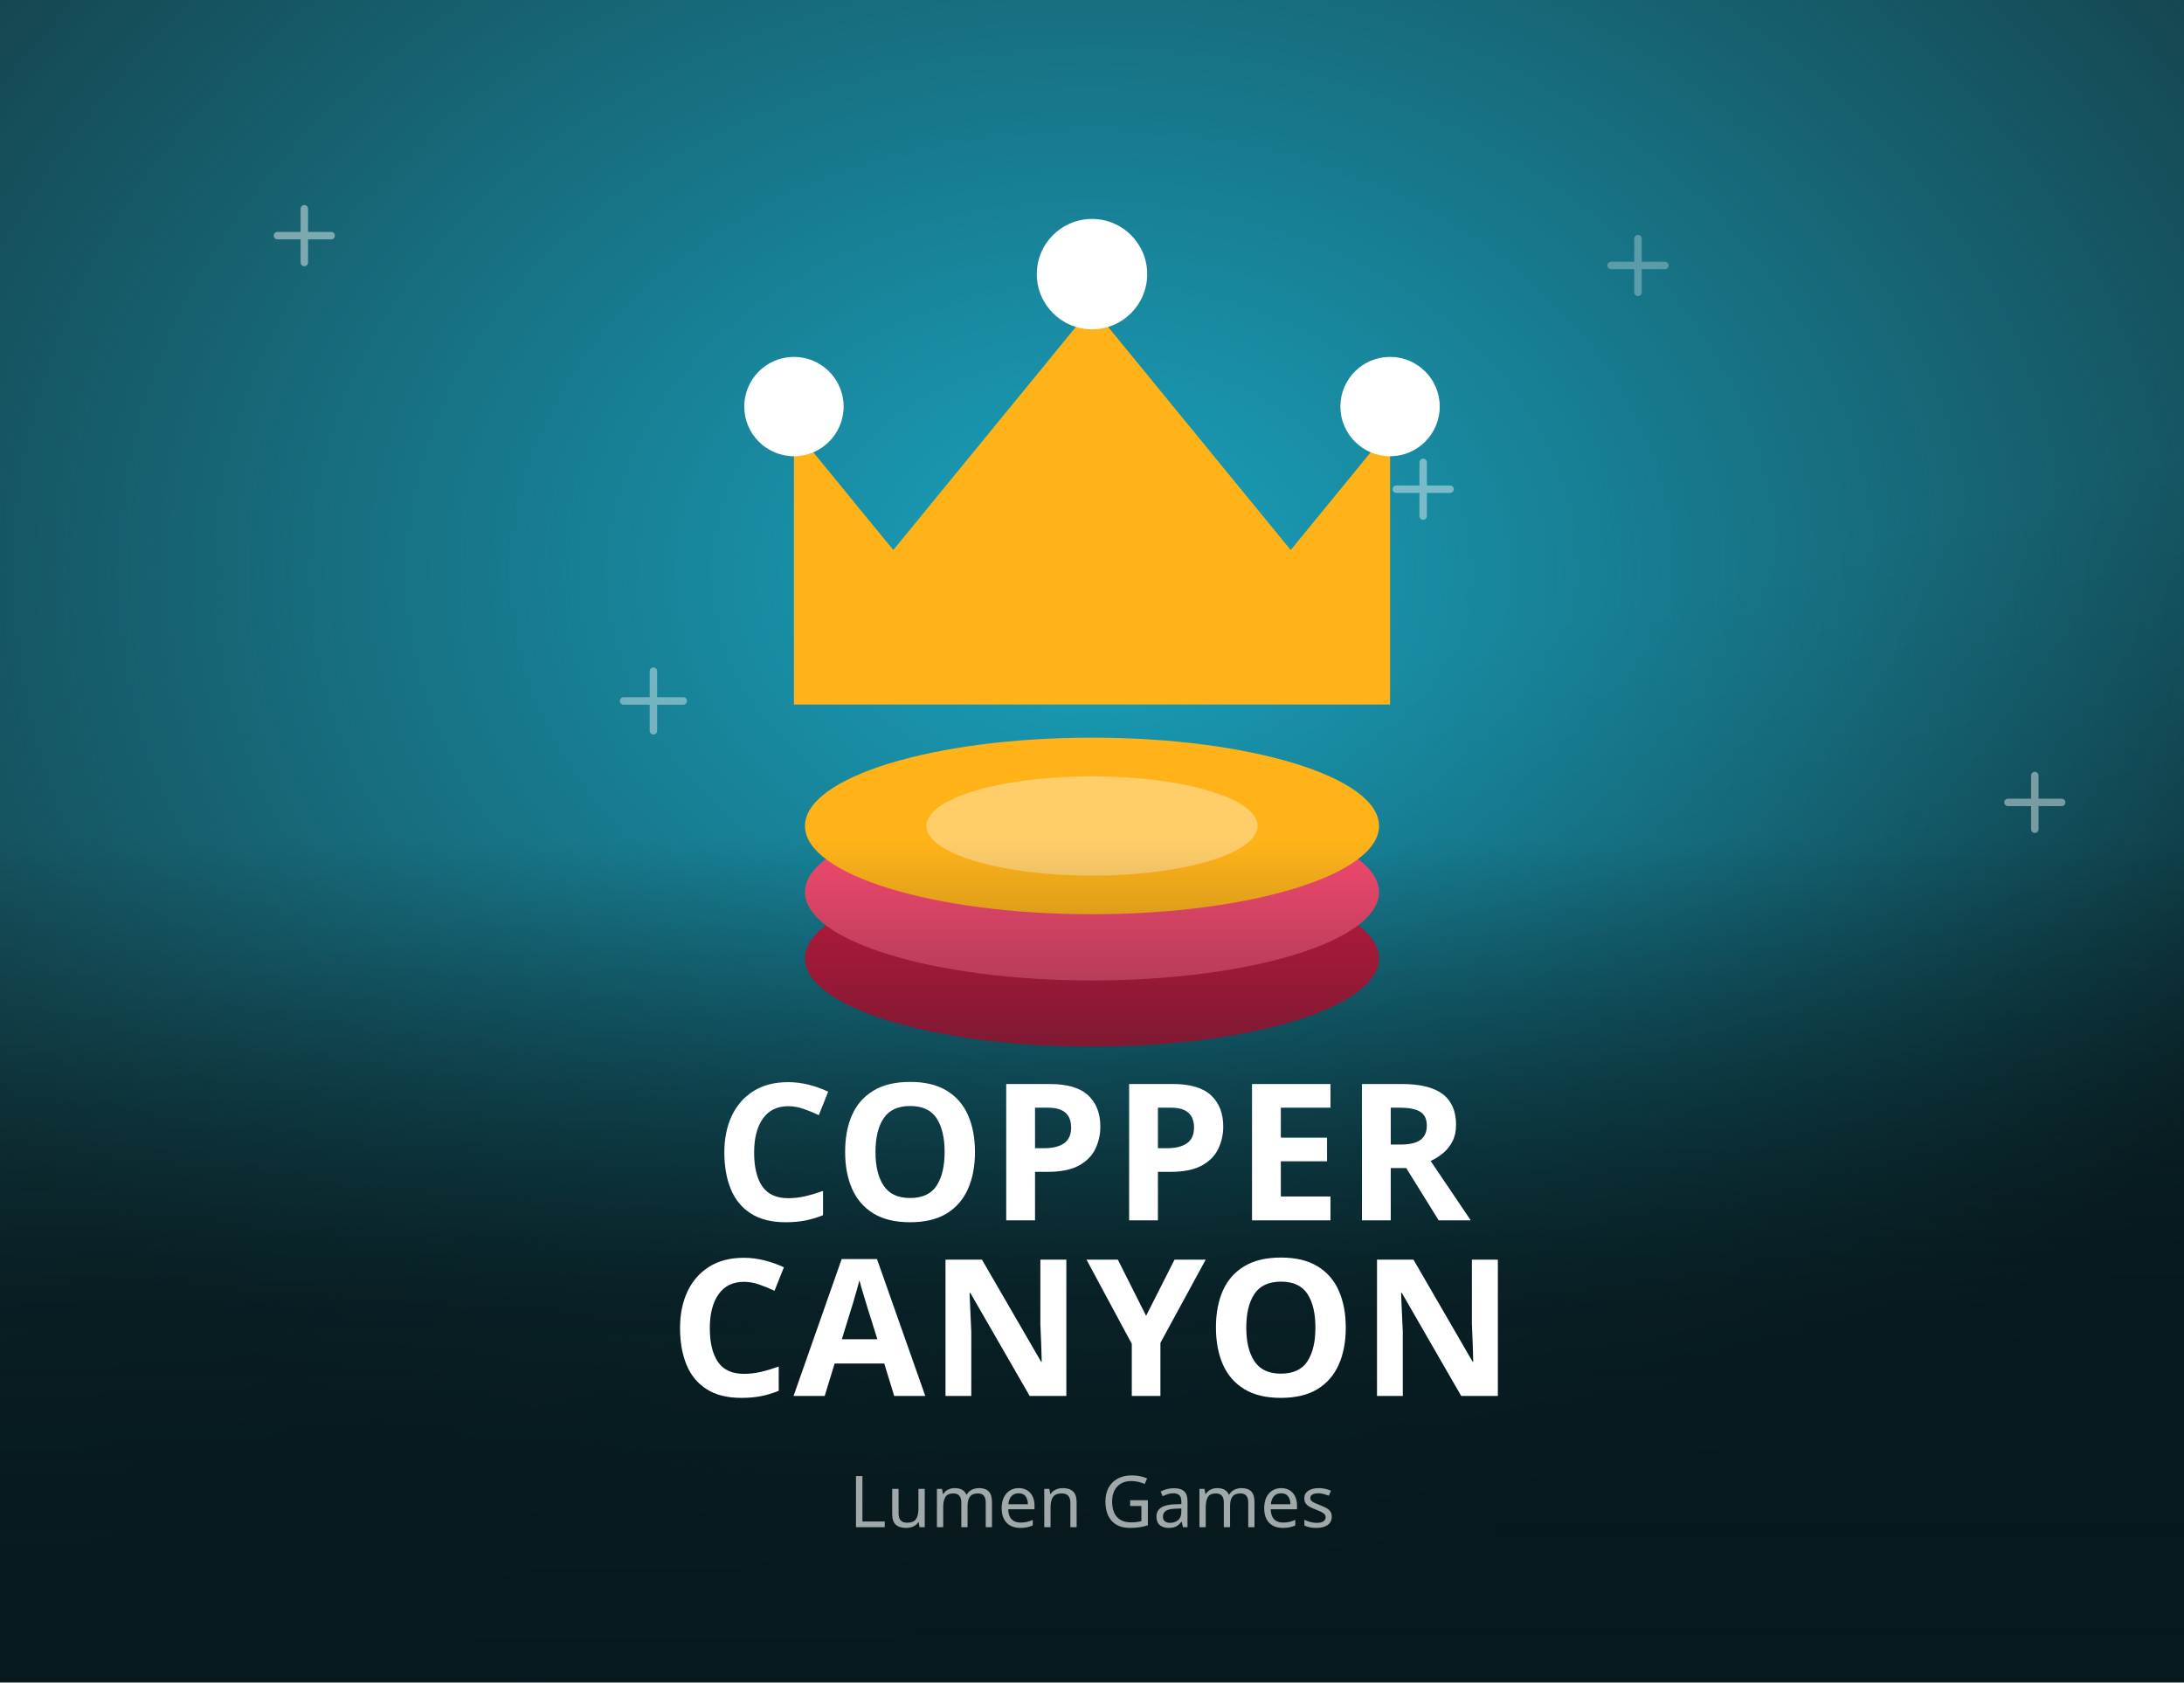
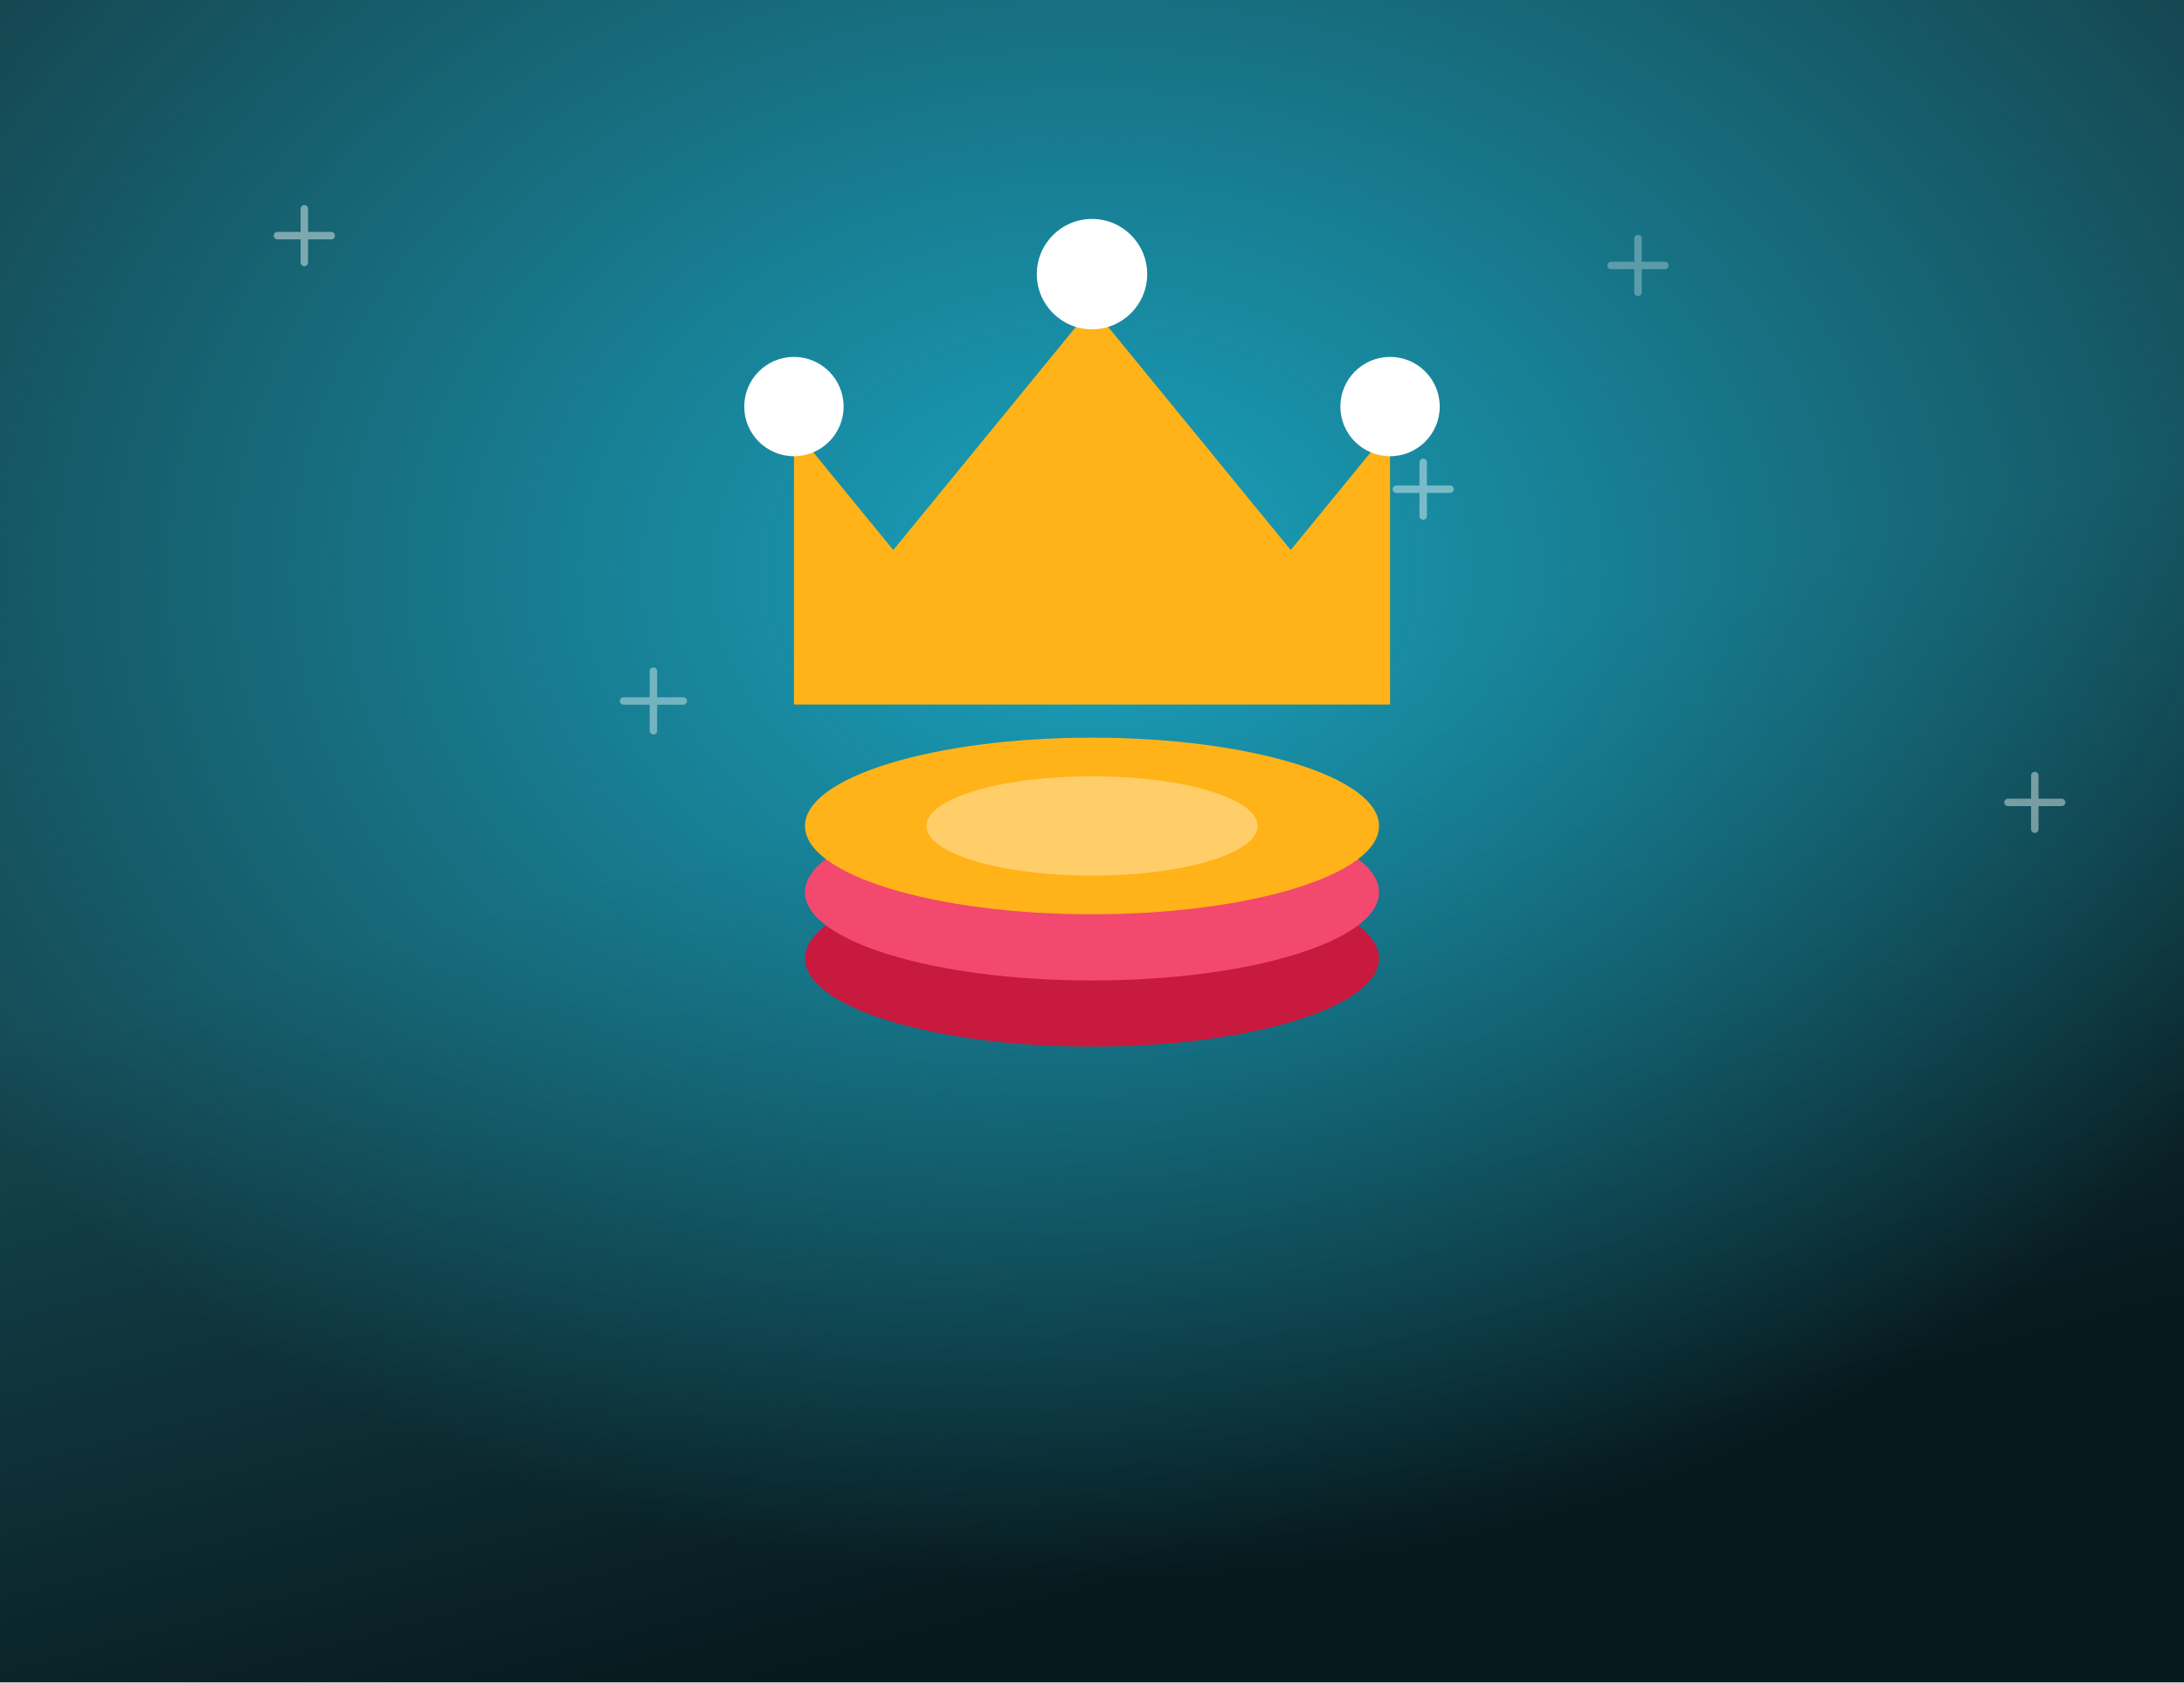
- <svg xmlns="http://www.w3.org/2000/svg" viewBox="0 0 732 564" width="732" height="564" role="img" aria-label="Copper Canyon">
+ <svg xmlns="http://www.w3.org/2000/svg" viewBox="0 0 732 564" width="732" height="564" role="img" aria-label="Copper Canyon by Lumen Games">
  <defs>
    <linearGradient id="bg" x1="0" y1="0" x2="0.35" y2="1">
      <stop offset="0" stop-color="hsl(190 58% 20%)" />
      <stop offset="0.55" stop-color="hsl(190 58% 20%)" />
      <stop offset="1" stop-color="hsl(190 62% 7%)" />
    </linearGradient>
    <radialGradient id="glow" cx="0.5" cy="0.34" r="0.6">
      <stop offset="0" stop-color="hsl(190 78% 46%)" stop-opacity="0.85" />
      <stop offset="1" stop-color="hsl(190 78% 46%)" stop-opacity="0" />
    </radialGradient>
-     <linearGradient id="foot" x1="0" y1="0" x2="0" y2="1">
-       <stop offset="0" stop-color="hsl(190 62% 7%)" stop-opacity="0" />
-       <stop offset="0.55" stop-color="hsl(190 62% 7%)" stop-opacity="0.85" />
-       <stop offset="1" stop-color="hsl(190 62% 7%)" />
-     </linearGradient>
  </defs>
  <rect width="732" height="564" fill="url(#bg)" />
  <rect width="732" height="564" fill="url(#glow)" />
  <path d="M219 225v20M209 235h20" stroke="#fff" stroke-width="2.5" stroke-linecap="round" opacity="0.40" />
  <path d="M477 155v18M468 164h18" stroke="#fff" stroke-width="2.5" stroke-linecap="round" opacity="0.42" />
  <path d="M682 260v18M673 269h18" stroke="#fff" stroke-width="2.5" stroke-linecap="round" opacity="0.43" />
  <path d="M102 70v18M93 79h18" stroke="#fff" stroke-width="2.5" stroke-linecap="round" opacity="0.44" />
  <path d="M549 80v18M540 89h18" stroke="#fff" stroke-width="2.5" stroke-linecap="round" opacity="0.29" />
  <g transform="translate(181.0 6.8) scale(1.85)">
    <path d="M46 74l18 22 36-44 36 44 18-22v50H46V74Z" fill="#FFB319" />
    <circle cx="46" cy="70" r="9" fill="#fff" />
    <circle cx="154" cy="70" r="9" fill="#fff" />
    <circle cx="100" cy="46" r="10" fill="#fff" />
    <g>
      <ellipse cx="100" cy="170" rx="52" ry="16" fill="hsl(347 78% 44%)" />
      <ellipse cx="100" cy="158" rx="52" ry="16" fill="hsl(347 88% 62%)" />
      <ellipse cx="100" cy="146" rx="52" ry="16" fill="#FFB319" />
      <ellipse cx="100" cy="146" rx="30" ry="9" fill="#fff" opacity="0.35" />
    </g>
  </g>
-   <rect y="282" width="732" height="282" fill="url(#foot)" />
-   <text x="366" y="409.12" text-anchor="middle" font-family="'Space Grotesk',system-ui,sans-serif" font-size="64" font-weight="700" letter-spacing="1" fill="#fff">COPPER</text>
-   <text x="366" y="468" text-anchor="middle" font-family="'Space Grotesk',system-ui,sans-serif" font-size="64" font-weight="700" letter-spacing="1" fill="#fff">CANYON</text>
-   <text x="366" y="512" text-anchor="middle" font-family="'DM Sans',system-ui,sans-serif" font-size="24" font-weight="500" fill="#fff" opacity="0.62">Lumen Games</text>
</svg>
